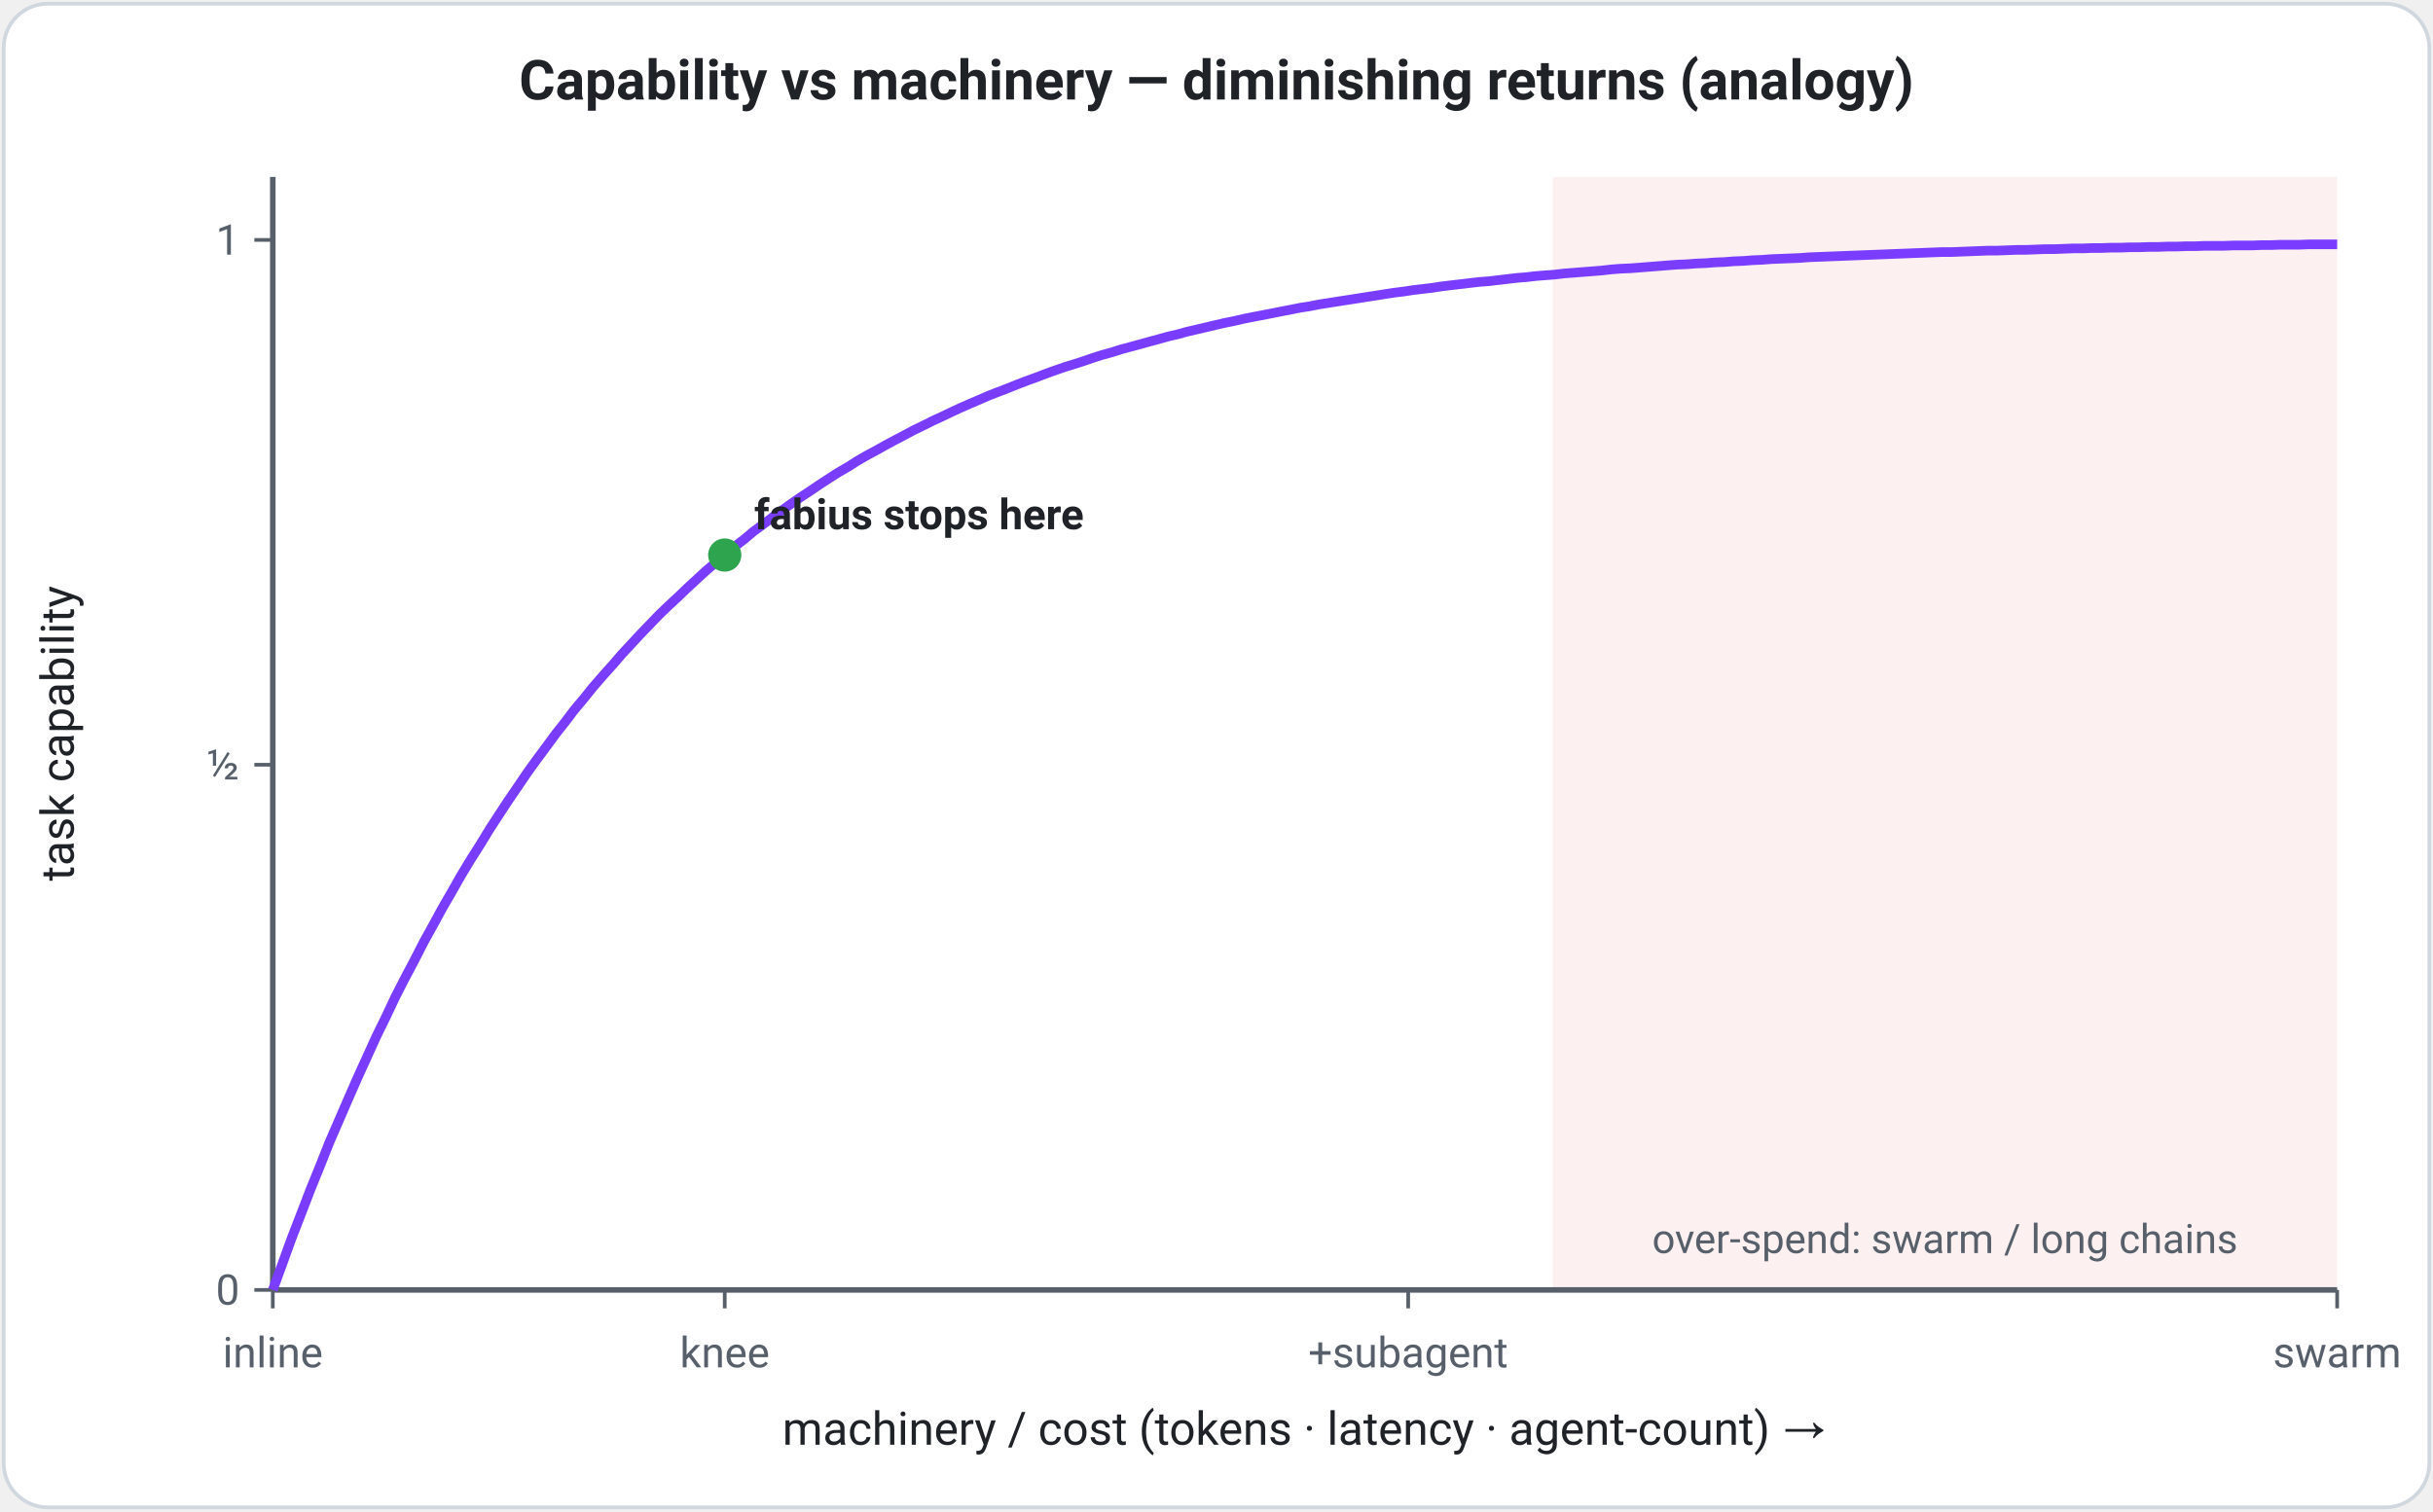
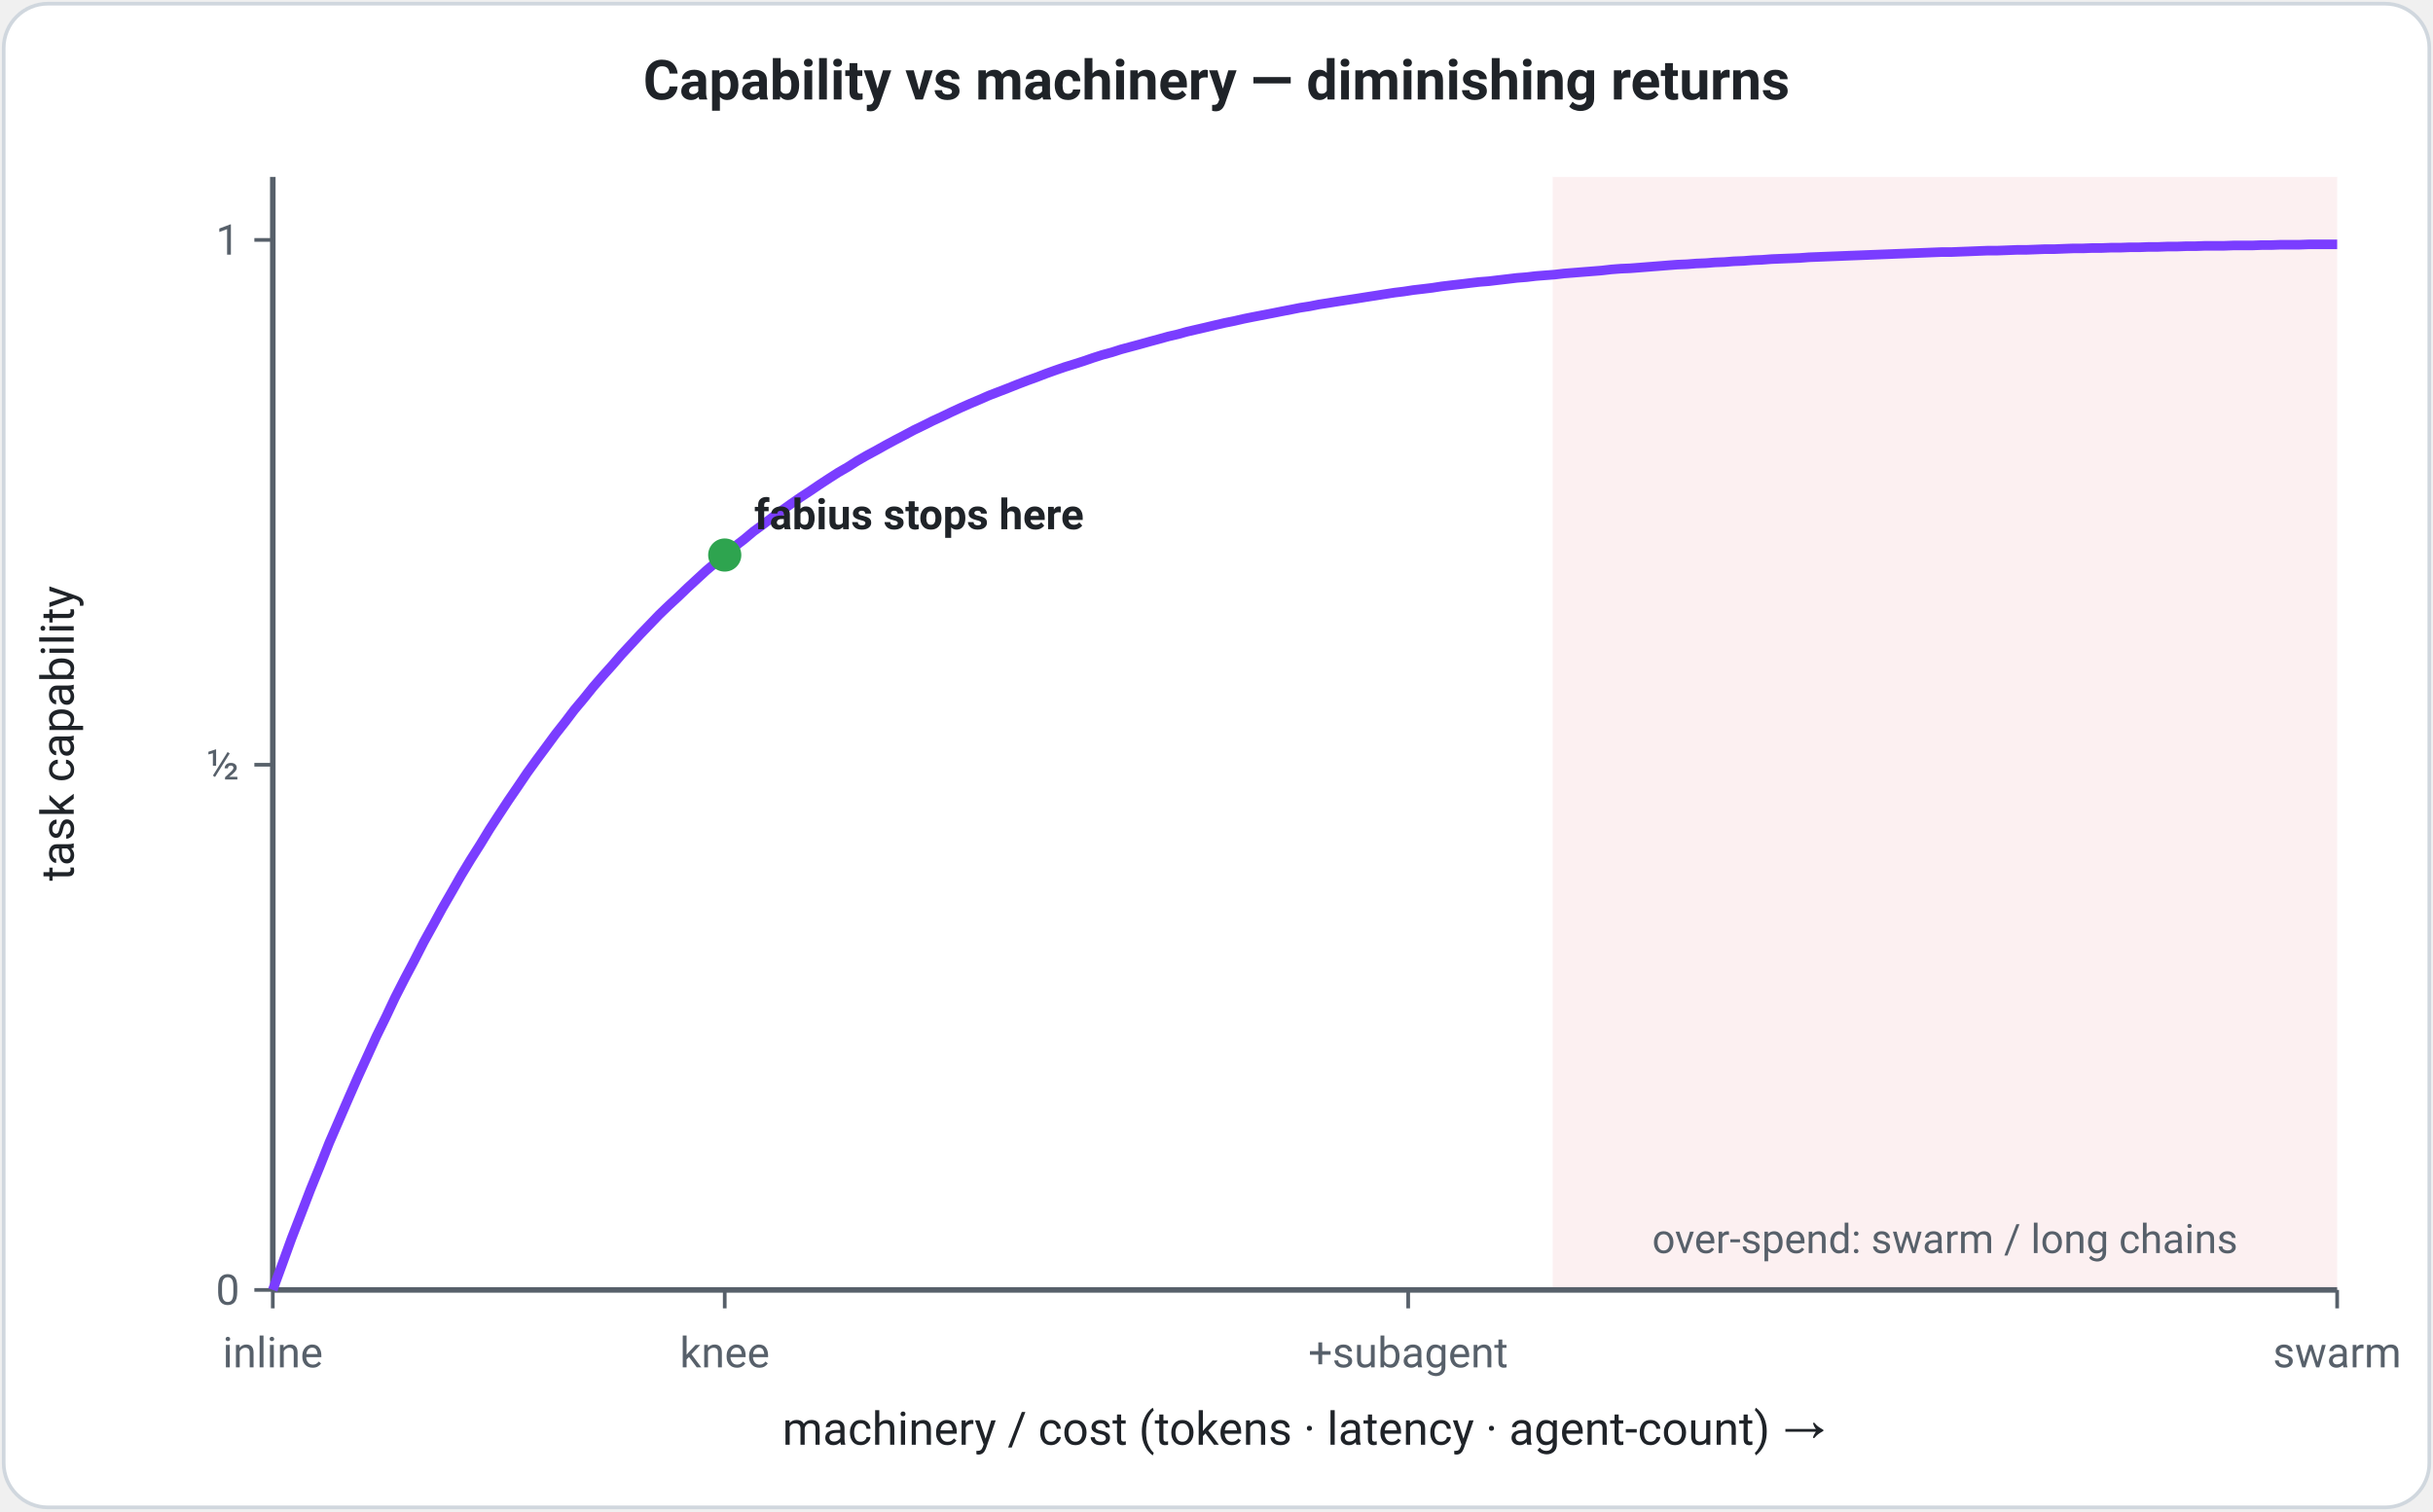
<svg xmlns="http://www.w3.org/2000/svg" viewBox="0 0 660 410" width="660" height="410" font-family="-apple-system,BlinkMacSystemFont,Segoe UI,Roboto,Helvetica,Arial,sans-serif">
  <rect x="1" y="1" width="658" height="408" rx="12" fill="#ffffff" stroke="#d0d7de" />
  <rect x="421.2" y="48" width="212.8" height="302" fill="#cf222e" opacity="0.07" />
  <text x="527.6" y="340" text-anchor="middle" font-size="11" fill="#57606a">over-spend: swarm / long chains</text>
-   <text x="330.0" y="27" text-anchor="middle" font-size="15" font-weight="700" fill="#1f2328">Capability vs machinery — diminishing returns  (analogy)</text>
+   <text x="330.0" y="27" text-anchor="middle" font-size="15" font-weight="700" fill="#1f2328">Capability vs machinery — diminishing returns</text>
  <line x1="74" y1="48" x2="74" y2="350" stroke="#57606a" stroke-width="1.5" />
  <line x1="74" y1="350" x2="634" y2="350" stroke="#57606a" stroke-width="1.5" />
  <line x1="74.0" y1="350" x2="74.0" y2="355" stroke="#57606a" />
  <text x="74.0" y="371" text-anchor="middle" font-size="11.5" fill="#57606a">inline</text>
  <line x1="196.6" y1="350" x2="196.6" y2="355" stroke="#57606a" />
  <text x="196.6" y="371" text-anchor="middle" font-size="11.5" fill="#57606a">knee</text>
  <line x1="382.0" y1="350" x2="382.0" y2="355" stroke="#57606a" />
  <text x="382.0" y="371" text-anchor="middle" font-size="11.5" fill="#57606a">+subagent</text>
  <line x1="634.0" y1="350" x2="634.0" y2="355" stroke="#57606a" />
  <text x="634.0" y="371" text-anchor="middle" font-size="11.5" fill="#57606a">swarm</text>
  <line x1="69" y1="350.0" x2="74" y2="350.0" stroke="#57606a" />
  <text x="65" y="354.0" text-anchor="end" font-size="11.5" fill="#57606a">0</text>
  <line x1="69" y1="207.5" x2="74" y2="207.5" stroke="#57606a" />
  <text x="65" y="211.5" text-anchor="end" font-size="11.5" fill="#57606a">½</text>
  <line x1="69" y1="65.1" x2="74" y2="65.1" stroke="#57606a" />
  <text x="65" y="69.1" text-anchor="end" font-size="11.5" fill="#57606a">1</text>
  <polyline points="74.0,350.0 76.6,342.9 79.1,336.0 81.7,329.3 84.2,322.8 86.8,316.4 89.3,310.1 91.9,304.1 94.5,298.1 97.0,292.4 99.6,286.7 102.1,281.2 104.7,275.9 107.2,270.6 109.8,265.5 112.4,260.6 114.9,255.7 117.5,251.0 120.0,246.4 122.6,241.9 125.1,237.5 127.7,233.2 130.3,229.1 132.8,225.0 135.4,221.0 137.9,217.2 140.5,213.4 143.0,209.7 145.6,206.1 148.2,202.6 150.7,199.2 153.3,195.9 155.8,192.6 158.4,189.5 160.9,186.4 163.5,183.4 166.1,180.5 168.6,177.6 171.2,174.8 173.7,172.1 176.3,169.4 178.8,166.8 181.4,164.3 184.0,161.9 186.5,159.5 189.1,157.1 191.6,154.8 194.2,152.6 196.7,150.4 199.3,148.3 201.9,146.3 204.4,144.2 207.0,142.3 209.5,140.4 212.1,138.5 214.6,136.7 217.2,134.9 219.8,133.2 222.3,131.5 224.9,129.8 227.4,128.2 230.0,126.7 232.5,125.1 235.1,123.6 237.7,122.2 240.2,120.8 242.8,119.4 245.3,118.1 247.9,116.7 250.4,115.5 253.0,114.2 255.6,113.0 258.1,111.8 260.7,110.6 263.2,109.5 265.8,108.4 268.3,107.3 270.9,106.3 273.5,105.3 276.0,104.3 278.6,103.3 281.1,102.4 283.7,101.4 286.2,100.5 288.8,99.6 291.4,98.8 293.9,98.0 296.5,97.1 299.0,96.3 301.6,95.6 304.1,94.8 306.7,94.1 309.3,93.4 311.8,92.7 314.4,92.0 316.9,91.3 319.5,90.7 322.0,90.0 324.6,89.4 327.2,88.8 329.7,88.2 332.3,87.6 334.8,87.1 337.4,86.5 339.9,86.0 342.5,85.5 345.1,85.0 347.6,84.5 350.2,84.0 352.7,83.5 355.3,83.1 357.8,82.6 360.4,82.2 362.9,81.8 365.5,81.4 368.1,81.0 370.6,80.6 373.2,80.2 375.7,79.8 378.3,79.4 380.8,79.1 383.4,78.7 386.0,78.4 388.5,78.1 391.1,77.7 393.6,77.4 396.2,77.1 398.7,76.8 401.3,76.5 403.9,76.3 406.4,76.0 409.0,75.7 411.5,75.4 414.1,75.2 416.6,74.9 419.2,74.7 421.8,74.5 424.3,74.2 426.9,74.0 429.4,73.8 432.0,73.6 434.5,73.4 437.1,73.1 439.7,72.9 442.2,72.8 444.8,72.6 447.3,72.4 449.9,72.2 452.4,72.0 455.0,71.8 457.6,71.7 460.1,71.5 462.7,71.4 465.2,71.2 467.8,71.1 470.3,70.9 472.9,70.8 475.5,70.6 478.0,70.5 480.6,70.3 483.1,70.2 485.7,70.1 488.2,70.0 490.8,69.8 493.4,69.7 495.9,69.6 498.5,69.5 501.0,69.4 503.6,69.3 506.1,69.2 508.7,69.1 511.3,69.0 513.8,68.9 516.4,68.8 518.9,68.7 521.5,68.6 524.0,68.5 526.6,68.4 529.2,68.4 531.7,68.3 534.3,68.2 536.8,68.1 539.4,68.0 541.9,68.0 544.5,67.9 547.1,67.8 549.6,67.8 552.2,67.7 554.7,67.6 557.3,67.6 559.8,67.5 562.4,67.4 565.0,67.4 567.5,67.3 570.1,67.3 572.6,67.2 575.2,67.2 577.7,67.1 580.3,67.1 582.9,67.0 585.4,67.0 588.0,66.9 590.5,66.9 593.1,66.8 595.6,66.8 598.2,66.7 600.8,66.7 603.3,66.7 605.9,66.6 608.4,66.6 611.0,66.6 613.5,66.5 616.1,66.5 618.7,66.4 621.2,66.4 623.8,66.4 626.3,66.3 628.9,66.3 631.4,66.3 634.0,66.3" fill="none" stroke="#7a3dff" stroke-width="2.6" />
  <circle cx="196.6" cy="150.6" r="4.5" fill="#2ea44f" />
  <text x="204.6" y="143.6" text-anchor="start" font-size="11.5" font-weight="600" fill="#1f2328">fabius stops here</text>
  <text x="354.0" y="392" text-anchor="middle" font-size="12.5" fill="#1f2328">machinery / cost   (tokens · latency · agent-count)  →</text>
  <text transform="translate(20,199.0) rotate(-90)" text-anchor="middle" font-size="12.5" fill="#1f2328">task capability</text>
</svg>
